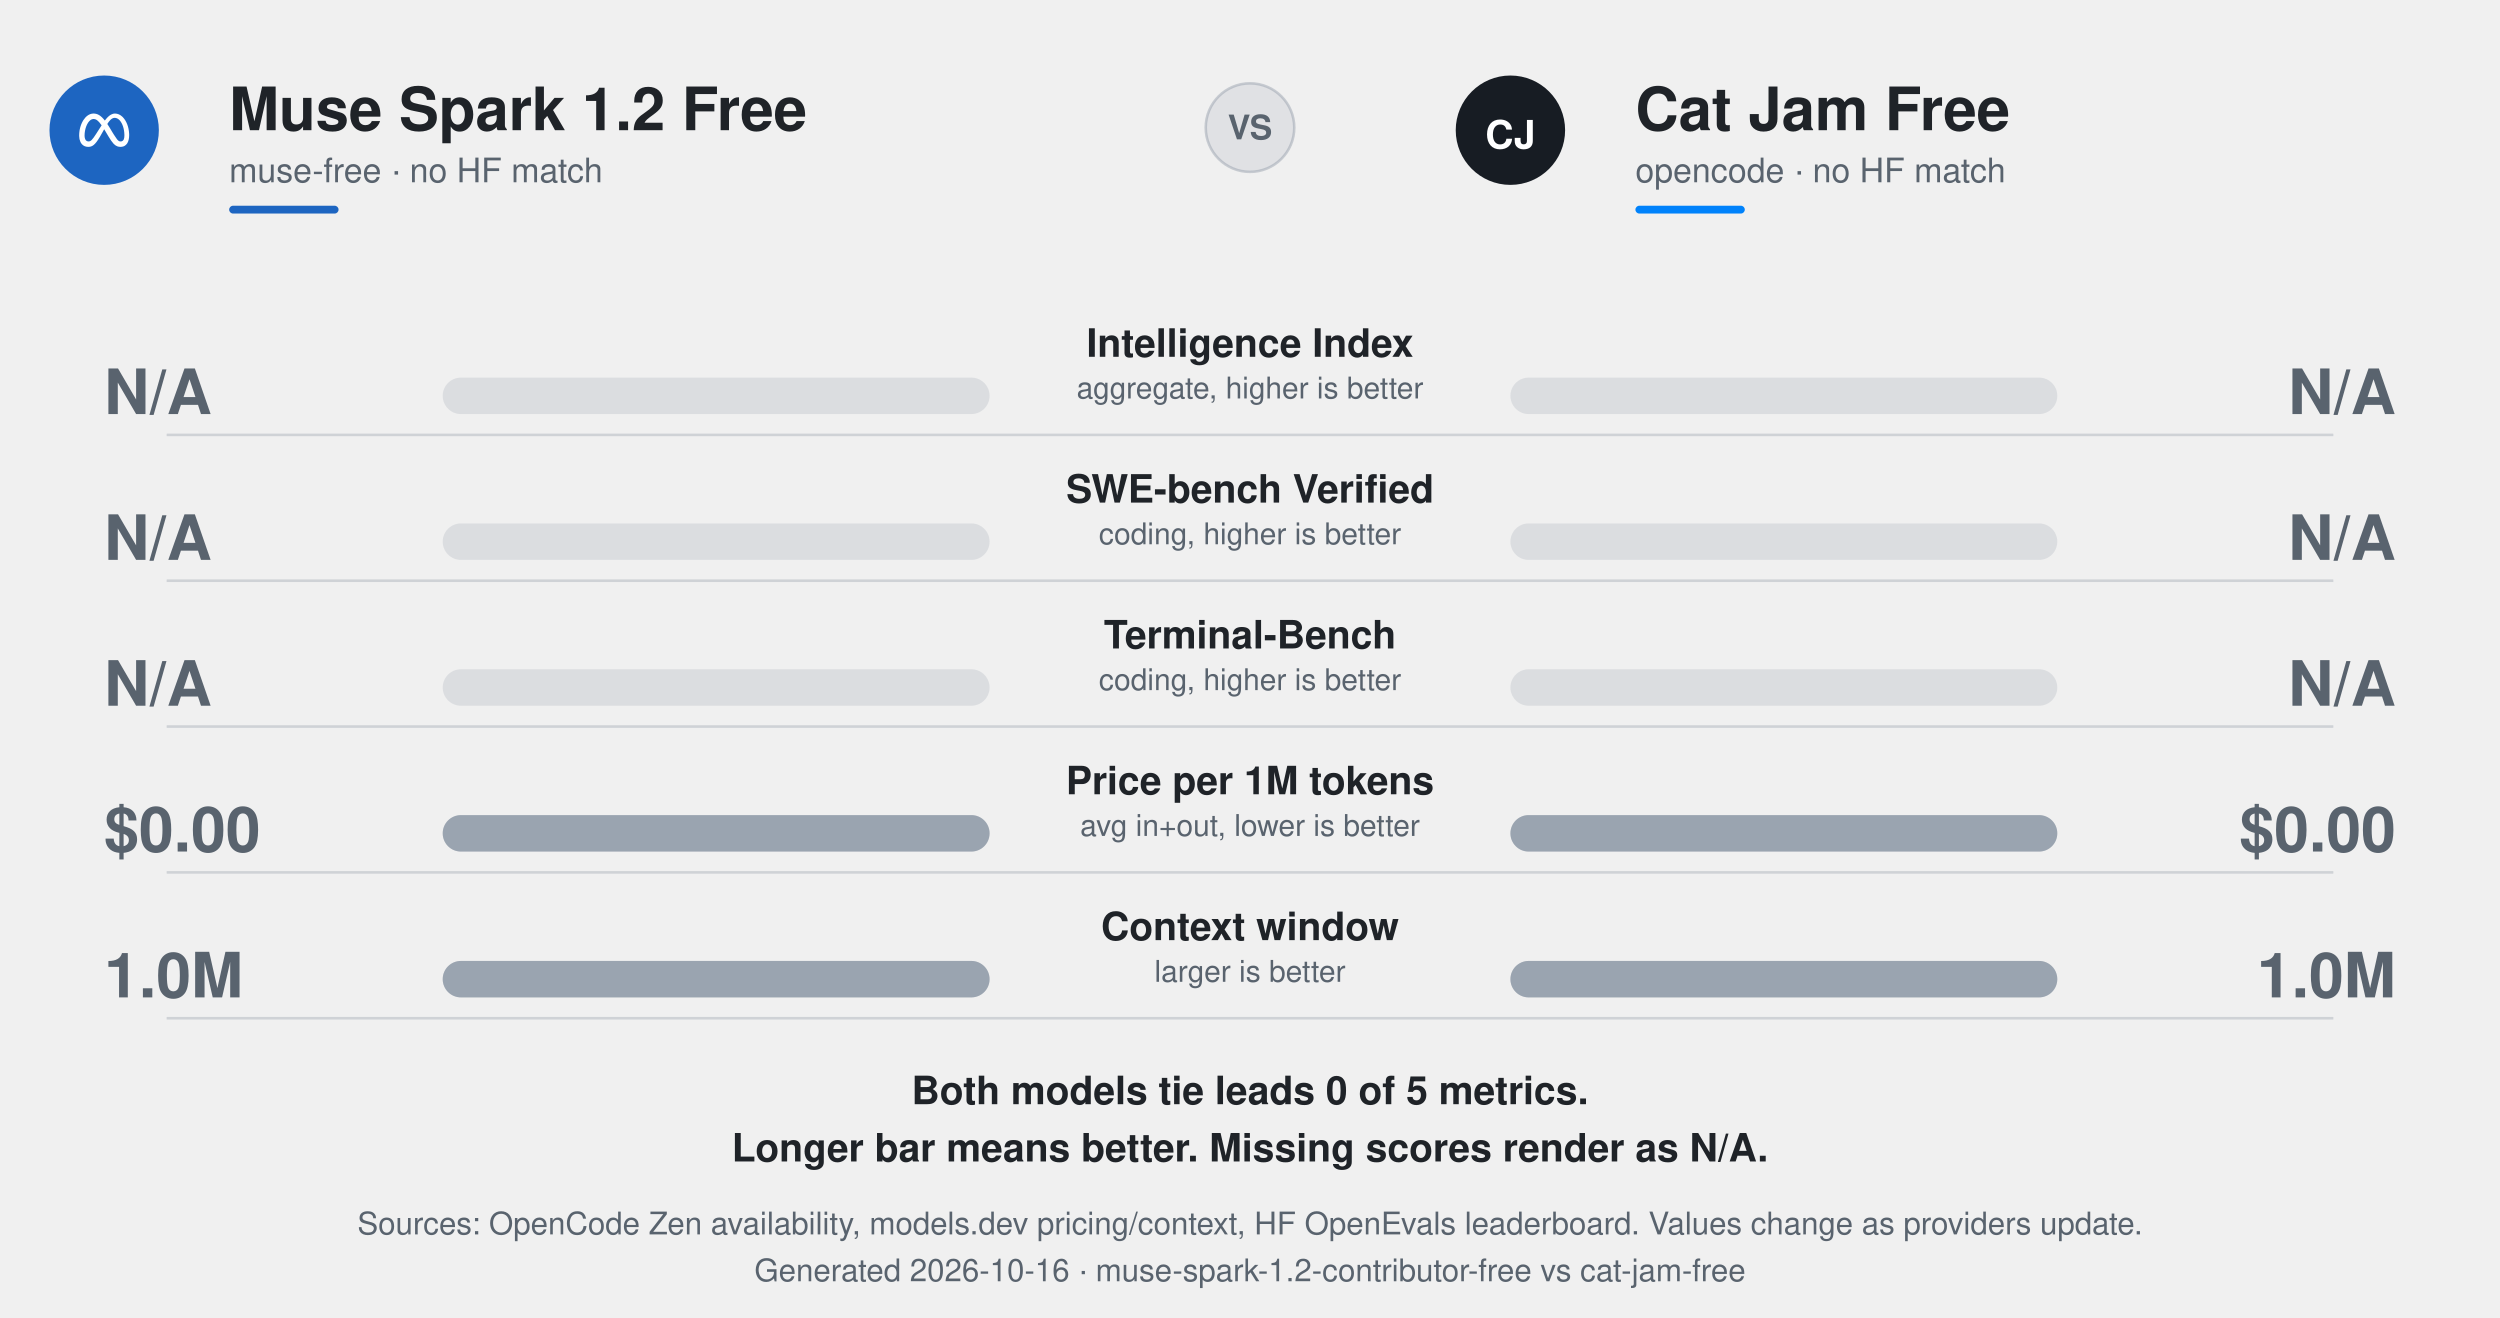
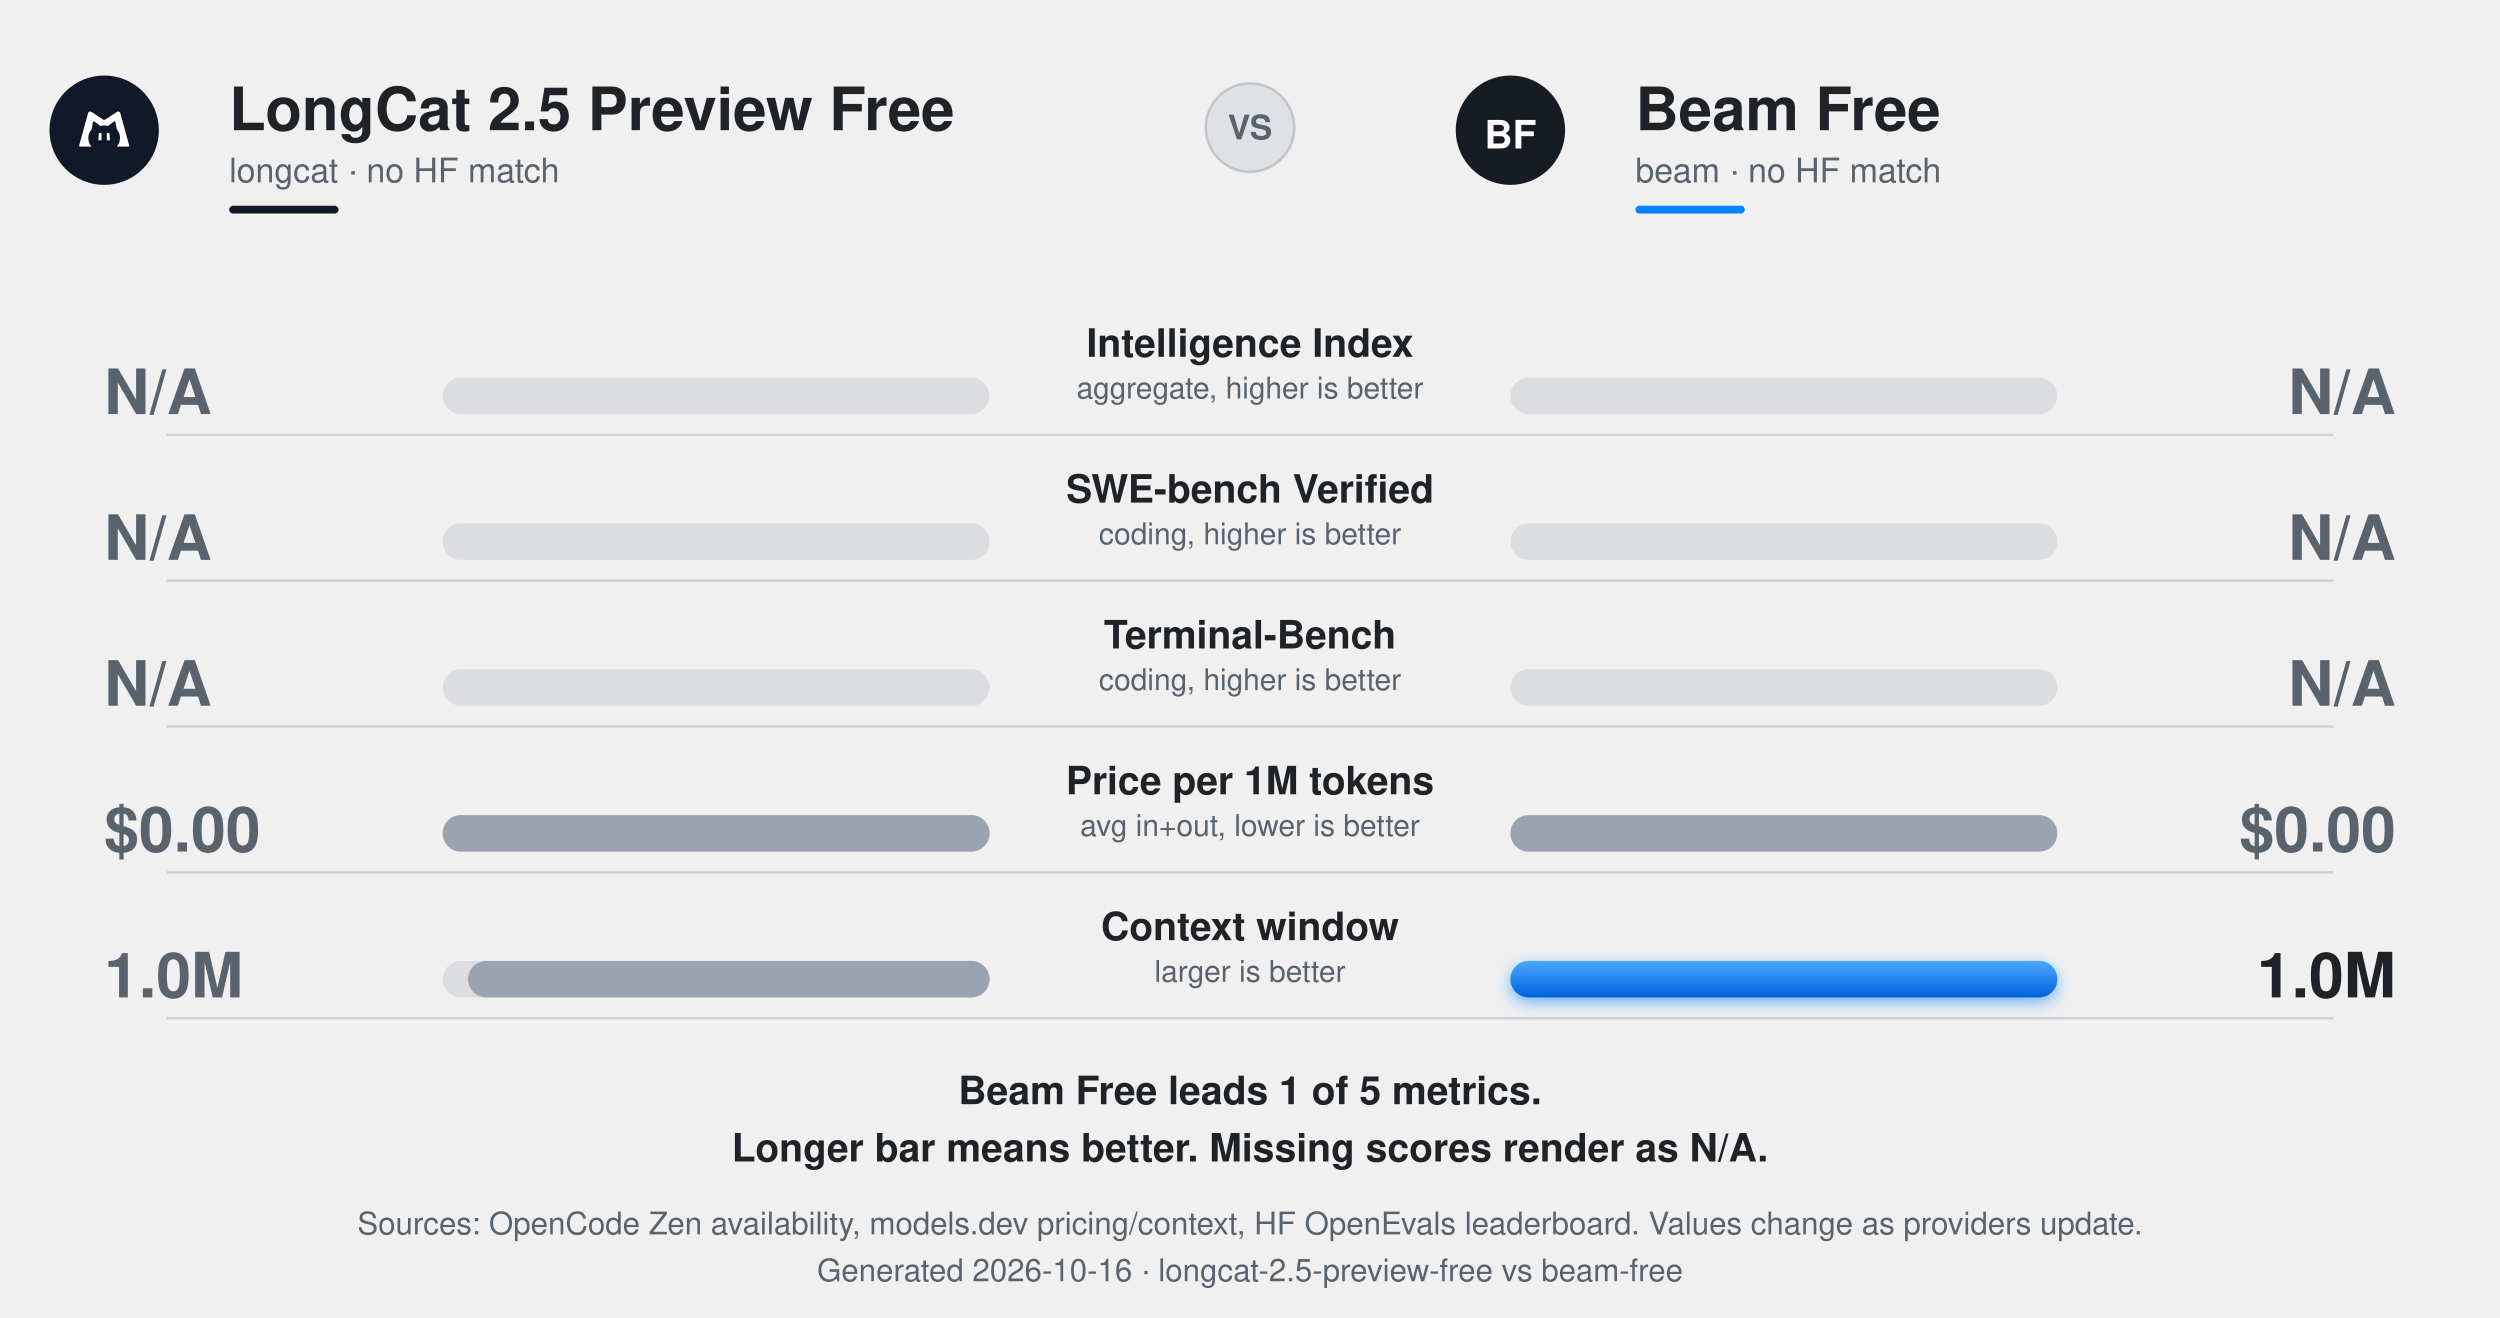
<svg xmlns="http://www.w3.org/2000/svg" width="960" height="506" viewBox="0 0 960 506" role="img" aria-labelledby="t d">
  <defs>
    <linearGradient id="gWin" x1="0" y1="0" x2="0" y2="1">
      <stop offset="0" stop-color="#4aa9ff" />
      <stop offset="1" stop-color="#0062dd" />
    </linearGradient>
    <linearGradient id="gLeft" x1="0" y1="0" x2="0" y2="1">
      <stop offset="0" stop-color="#4a545f" />
      <stop offset="1" stop-color="#171c23" />
    </linearGradient>
    <filter id="glowW" x="-30%" y="-150%" width="160%" height="400%">
      <feDropShadow dx="0" dy="2" stdDeviation="3" flood-color="#0082fb" flood-opacity=".55" />
    </filter>
    <style>
      text{font-variant-numeric:tabular-nums}
      @media (prefers-color-scheme:dark){
        .ink{fill:#f0f6fc}.mute{fill:#9198a1}.win{fill:#f0f6fc}.lose{fill:#8b95a1}
      }
    </style>
  </defs>
  <g font-family="ui-sans-serif,-apple-system,Segoe UI,Helvetica,Arial,sans-serif">
    <g transform="translate(40 50)">
-       <circle r="21" fill="#1d65c1" />
+       <circle r="21" fill="#111827" />
      <g transform="translate(-9.6 -9.6) scale(0.8)" fill="#fff">
-         <path d="M6.897 4c1.915 0 3.516.932 5.43 3.376l.282-.373c.19-.246.383-.484.58-.71l.313-.35C14.588 4.788 15.792 4 17.225 4c1.273 0 2.469.557 3.491 1.516l.218.213c1.73 1.765 2.917 4.71 3.053 8.026l.011.392.002.25c0 1.501-.28 2.759-.818 3.7l-.14.23-.108.153c-.301.42-.664.758-1.086 1.009l-.265.142-.087.04a3.493 3.493 0 01-.302.118 4.117 4.117 0 01-1.33.208c-.524 0-.996-.067-1.438-.215-.614-.204-1.163-.56-1.726-1.116l-.227-.235c-.753-.812-1.534-1.976-2.493-3.586l-1.43-2.41-.544-.895-1.766 3.13-.343.592C7.597 19.156 6.227 20 4.356 20c-1.21 0-2.205-.42-2.936-1.182l-.168-.184c-.484-.573-.837-1.311-1.043-2.189l-.067-.32a8.69 8.69 0 01-.136-1.288L0 14.468c.002-.745.06-1.49.174-2.23l.1-.573c.298-1.53.828-2.958 1.536-4.157l.209-.34c1.177-1.83 2.789-3.053 4.615-3.16L6.897 4zm-.033 2.615l-.201.01c-.83.083-1.606.673-2.252 1.577l-.138.199-.01.018c-.67 1.017-1.185 2.378-1.456 3.845l-.004.022a12.591 12.591 0 00-.207 2.254l.002.188c.004.18.017.36.04.54l.043.291c.092.503.257.908.486 1.208l.117.137c.303.323.698.492 1.17.492 1.1 0 1.796-.676 3.696-3.641l2.175-3.4.454-.701-.139-.198C9.11 7.3 8.084 6.616 6.864 6.616zm10.196-.552l-.176.007c-.635.048-1.223.359-1.82.933l-.196.198c-.439.462-.887 1.064-1.367 1.807l.266.398c.18.274.362.56.55.858l.293.475 1.396 2.335.695 1.114c.583.926 1.03 1.6 1.408 2.082l.213.262c.282.326.529.54.777.673l.102.05c.227.1.457.138.718.138.176.002.35-.023.518-.073.338-.104.61-.32.813-.637l.095-.163.077-.162c.194-.459.29-1.06.29-1.785l-.006-.449c-.08-2.871-.938-5.372-2.2-6.798l-.176-.189c-.67-.683-1.444-1.074-2.27-1.074z" />
+         <path clip-rule="evenodd" d="M.507 19.883a.507.507 0 01-.489-.642L4.29 3.745a1.013 1.013 0 011.533-.578l5.622 3.687a1.013 1.013 0 001.11 0L18.2 3.165a1.013 1.013 0 011.532.58l4.25 15.497a.506.506 0 01-.49.64H18.07a6.297 6.297 0 001.53-4.115v-.177a6.09 6.09 0 00-1.513-4.017l-.697-3.495a.438.438 0 00-.694-.266L14.07 9.781a.748.748 0 01-.654.121 5.156 5.156 0 00-2.833 0 .746.746 0 01-.653-.121L7.302 7.81a.435.435 0 00-.688.269l-.675 3.652a5.36 5.36 0 00-1.539 3.76v.333c0 1.474.527 2.9 1.488 4.02l.032.038H.507z" />
+         <path d="M9.213 16.843h1.52v-3.546h-1.29l-.23 3.546zm5.573 0h-1.52v-3.546h1.29l.23 3.546z" />
      </g>
    </g>
-     <text x="88" y="50" class="ink" fill="#1f2328" font-size="23" font-weight="800">Muse Spark 1.2 Free</text>
-     <text x="88" y="70" class="mute" fill="#59636e" font-size="13">muse-free · no HF match</text>
-     <rect class="ink" fill="#1d65c1" x="88" y="79" width="42" height="3" rx="1.5" />
+     <text x="88" y="50" class="ink" fill="#1f2328" font-size="23" font-weight="800">LongCat 2.5 Preview Free</text>
+     <text x="88" y="70" class="mute" fill="#59636e" font-size="13">longcat · no HF match</text>
+     <rect class="ink" fill="#111827" x="88" y="79" width="42" height="3" rx="1.5" />
    <g transform="translate(580 50)">
      <circle r="21" fill="#171c23" />
-       <text y="7" text-anchor="middle" font-size="15" font-weight="800" fill="#fff">CJ</text>
+       <text y="7" text-anchor="middle" font-size="15" font-weight="800" fill="#fff">BF</text>
    </g>
-     <text x="628" y="50" class="ink" fill="#1f2328" font-size="23" font-weight="800">Cat Jam Free</text>
-     <text x="628" y="70" class="mute" fill="#59636e" font-size="13">opencode · no HF match</text>
+     <text x="628" y="50" class="ink" fill="#1f2328" font-size="23" font-weight="800">Beam Free</text>
+     <text x="628" y="70" class="mute" fill="#59636e" font-size="13">beam · no HF match</text>
    <rect fill="#0082fb" x="628" y="79" width="42" height="3" rx="1.5" />
    <g transform="translate(480 49)">
      <circle r="17" fill="#8892a0" fill-opacity=".15" stroke="#8892a0" stroke-opacity=".4" />
      <text y="4.5" text-anchor="middle" font-size="13" font-weight="800" class="mute" fill="#59636e">VS</text>
    </g>
    <g class="ink" fill="#1f2328" text-anchor="middle" opacity="1">
      <animate attributeName="opacity" values="0;0;1" keyTimes="0;.2;1" dur=".6s" begin="0.150s" fill="freeze" />
      <text x="480" y="137" font-size="15" font-weight="700">Intelligence Index</text>
      <text x="480" y="153" font-size="11.5" class="mute" fill="#59636e">aggregate, higher is better</text>
    </g>
    <rect fill="#8892a0" fill-opacity=".2" x="170" y="145" width="210" height="14" rx="7" />
    <rect fill="#8892a0" fill-opacity=".2" x="580" y="145" width="210" height="14" rx="7" />
    <rect class="loser" fill="#9aa4b0" x="380.00" y="145" width="0.00" height="14" rx="7">
      <animate attributeName="x" values="380;380;380.00" keyTimes="0;.15;1" dur="0.95s" begin="0.150s" calcMode="spline" keySplines="0 0 1 1;.2 .75 .25 1" fill="freeze" />
      <animate attributeName="width" values="0;0;0.00" keyTimes="0;.15;1" dur="0.95s" begin="0.150s" calcMode="spline" keySplines="0 0 1 1;.2 .75 .25 1" fill="freeze" />
    </rect>
    <rect class="loser" fill="#9aa4b0" x="580" y="145" width="0.00" height="14" rx="7">
      <animate attributeName="width" values="0;0;0.00" keyTimes="0;.15;1" dur="0.95s" begin="0.150s" calcMode="spline" keySplines="0 0 1 1;.2 .75 .25 1" fill="freeze" />
    </rect>
    <g class="lose" fill="#59636e" opacity="1">
      <animate attributeName="opacity" values="0;0;1" keyTimes="0;.2;1" dur=".8s" begin="0.150s" fill="freeze" />
      <text x="40" y="159" font-size="24" font-weight="800">N/A</text>
    </g>
    <g class="lose" fill="#59636e" opacity="1">
      <animate attributeName="opacity" values="0;0;1" keyTimes="0;.2;1" dur=".8s" begin="0.150s" fill="freeze" />
      <text x="920" y="159" font-size="24" font-weight="800" text-anchor="end">N/A</text>
    </g>
    <line stroke="#7b8794" stroke-opacity=".28" x1="64" y1="167" x2="896" y2="167" />
    <g class="ink" fill="#1f2328" text-anchor="middle" opacity="1">
      <animate attributeName="opacity" values="0;0;1" keyTimes="0;.2;1" dur=".6s" begin="0.260s" fill="freeze" />
      <text x="480" y="193" font-size="15" font-weight="700">SWE-bench Verified</text>
      <text x="480" y="209" font-size="11.5" class="mute" fill="#59636e">coding, higher is better</text>
    </g>
    <rect fill="#8892a0" fill-opacity=".2" x="170" y="201" width="210" height="14" rx="7" />
    <rect fill="#8892a0" fill-opacity=".2" x="580" y="201" width="210" height="14" rx="7" />
    <rect class="loser" fill="#9aa4b0" x="380.00" y="201" width="0.00" height="14" rx="7">
      <animate attributeName="x" values="380;380;380.00" keyTimes="0;.15;1" dur="1.10s" begin="0.260s" calcMode="spline" keySplines="0 0 1 1;.2 .75 .25 1" fill="freeze" />
      <animate attributeName="width" values="0;0;0.00" keyTimes="0;.15;1" dur="1.10s" begin="0.260s" calcMode="spline" keySplines="0 0 1 1;.2 .75 .25 1" fill="freeze" />
    </rect>
    <rect class="loser" fill="#9aa4b0" x="580" y="201" width="0.00" height="14" rx="7">
      <animate attributeName="width" values="0;0;0.00" keyTimes="0;.15;1" dur="1.10s" begin="0.260s" calcMode="spline" keySplines="0 0 1 1;.2 .75 .25 1" fill="freeze" />
    </rect>
    <g class="lose" fill="#59636e" opacity="1">
      <animate attributeName="opacity" values="0;0;1" keyTimes="0;.2;1" dur=".8s" begin="0.260s" fill="freeze" />
      <text x="40" y="215" font-size="24" font-weight="800">N/A</text>
    </g>
    <g class="lose" fill="#59636e" opacity="1">
      <animate attributeName="opacity" values="0;0;1" keyTimes="0;.2;1" dur=".8s" begin="0.260s" fill="freeze" />
      <text x="920" y="215" font-size="24" font-weight="800" text-anchor="end">N/A</text>
    </g>
    <line stroke="#7b8794" stroke-opacity=".28" x1="64" y1="223" x2="896" y2="223" />
    <g class="ink" fill="#1f2328" text-anchor="middle" opacity="1">
      <animate attributeName="opacity" values="0;0;1" keyTimes="0;.2;1" dur=".6s" begin="0.370s" fill="freeze" />
      <text x="480" y="249" font-size="15" font-weight="700">Terminal-Bench</text>
      <text x="480" y="265" font-size="11.5" class="mute" fill="#59636e">coding, higher is better</text>
    </g>
    <rect fill="#8892a0" fill-opacity=".2" x="170" y="257" width="210" height="14" rx="7" />
    <rect fill="#8892a0" fill-opacity=".2" x="580" y="257" width="210" height="14" rx="7" />
    <rect class="loser" fill="#9aa4b0" x="380.00" y="257" width="0.00" height="14" rx="7">
      <animate attributeName="x" values="380;380;380.00" keyTimes="0;.15;1" dur="1.25s" begin="0.370s" calcMode="spline" keySplines="0 0 1 1;.2 .75 .25 1" fill="freeze" />
      <animate attributeName="width" values="0;0;0.00" keyTimes="0;.15;1" dur="1.25s" begin="0.370s" calcMode="spline" keySplines="0 0 1 1;.2 .75 .25 1" fill="freeze" />
    </rect>
    <rect class="loser" fill="#9aa4b0" x="580" y="257" width="0.00" height="14" rx="7">
      <animate attributeName="width" values="0;0;0.00" keyTimes="0;.15;1" dur="1.25s" begin="0.370s" calcMode="spline" keySplines="0 0 1 1;.2 .75 .25 1" fill="freeze" />
    </rect>
    <g class="lose" fill="#59636e" opacity="1">
      <animate attributeName="opacity" values="0;0;1" keyTimes="0;.2;1" dur=".8s" begin="0.370s" fill="freeze" />
      <text x="40" y="271" font-size="24" font-weight="800">N/A</text>
    </g>
    <g class="lose" fill="#59636e" opacity="1">
      <animate attributeName="opacity" values="0;0;1" keyTimes="0;.2;1" dur=".8s" begin="0.370s" fill="freeze" />
      <text x="920" y="271" font-size="24" font-weight="800" text-anchor="end">N/A</text>
    </g>
    <line stroke="#7b8794" stroke-opacity=".28" x1="64" y1="279" x2="896" y2="279" />
    <g class="ink" fill="#1f2328" text-anchor="middle" opacity="1">
      <animate attributeName="opacity" values="0;0;1" keyTimes="0;.2;1" dur=".6s" begin="0.480s" fill="freeze" />
      <text x="480" y="305" font-size="15" font-weight="700">Price per 1M tokens</text>
      <text x="480" y="321" font-size="11.5" class="mute" fill="#59636e">avg in+out, lower is better</text>
    </g>
    <rect fill="#8892a0" fill-opacity=".2" x="170" y="313" width="210" height="14" rx="7" />
    <rect fill="#8892a0" fill-opacity=".2" x="580" y="313" width="210" height="14" rx="7" />
    <rect class="loser" fill="#9aa4b0" x="170.00" y="313" width="210.00" height="14" rx="7">
      <animate attributeName="x" values="380;380;170.00" keyTimes="0;.15;1" dur="1.40s" begin="0.480s" calcMode="spline" keySplines="0 0 1 1;.2 .75 .25 1" fill="freeze" />
      <animate attributeName="width" values="0;0;210.00" keyTimes="0;.15;1" dur="1.40s" begin="0.480s" calcMode="spline" keySplines="0 0 1 1;.2 .75 .25 1" fill="freeze" />
    </rect>
    <rect class="loser" fill="#9aa4b0" x="580" y="313" width="210.00" height="14" rx="7">
      <animate attributeName="width" values="0;0;210.00" keyTimes="0;.15;1" dur="1.40s" begin="0.480s" calcMode="spline" keySplines="0 0 1 1;.2 .75 .25 1" fill="freeze" />
    </rect>
    <g class="lose" fill="#59636e" opacity="1">
      <animate attributeName="opacity" values="0;0;1" keyTimes="0;.2;1" dur=".8s" begin="0.480s" fill="freeze" />
      <text x="40" y="327" font-size="24" font-weight="800">$0.00</text>
    </g>
    <g class="lose" fill="#59636e" opacity="1">
      <animate attributeName="opacity" values="0;0;1" keyTimes="0;.2;1" dur=".8s" begin="0.480s" fill="freeze" />
      <text x="920" y="327" font-size="24" font-weight="800" text-anchor="end">$0.00</text>
    </g>
    <line stroke="#7b8794" stroke-opacity=".28" x1="64" y1="335" x2="896" y2="335" />
    <g class="ink" fill="#1f2328" text-anchor="middle" opacity="1">
      <animate attributeName="opacity" values="0;0;1" keyTimes="0;.2;1" dur=".6s" begin="0.590s" fill="freeze" />
      <text x="480" y="361" font-size="15" font-weight="700">Context window</text>
      <text x="480" y="377" font-size="11.5" class="mute" fill="#59636e">larger is better</text>
    </g>
    <rect fill="#8892a0" fill-opacity=".2" x="170" y="369" width="210" height="14" rx="7" />
    <rect fill="#8892a0" fill-opacity=".2" x="580" y="369" width="210" height="14" rx="7" />
-     <rect class="loser" fill="#9aa4b0" x="170.00" y="369" width="210.00" height="14" rx="7">
-       <animate attributeName="x" values="380;380;170.00" keyTimes="0;.15;1" dur="1.55s" begin="0.590s" calcMode="spline" keySplines="0 0 1 1;.2 .75 .25 1" fill="freeze" />
-       <animate attributeName="width" values="0;0;210.00" keyTimes="0;.15;1" dur="1.55s" begin="0.590s" calcMode="spline" keySplines="0 0 1 1;.2 .75 .25 1" fill="freeze" />
+     <rect class="loser" fill="#9aa4b0" x="179.73" y="369" width="200.27" height="14" rx="7">
+       <animate attributeName="x" values="380;380;179.73" keyTimes="0;.15;1" dur="1.55s" begin="0.590s" calcMode="spline" keySplines="0 0 1 1;.2 .75 .25 1" fill="freeze" />
+       <animate attributeName="width" values="0;0;200.27" keyTimes="0;.15;1" dur="1.55s" begin="0.590s" calcMode="spline" keySplines="0 0 1 1;.2 .75 .25 1" fill="freeze" />
    </rect>
-     <rect class="loser" fill="#9aa4b0" x="580" y="369" width="210.00" height="14" rx="7">
+     <rect class="bm" fill="url(#gWin)" x="580" y="369" width="210.00" height="14" rx="7" filter="url(#glowW)">
      <animate attributeName="width" values="0;0;210.00" keyTimes="0;.15;1" dur="1.55s" begin="0.590s" calcMode="spline" keySplines="0 0 1 1;.2 .75 .25 1" fill="freeze" />
    </rect>
    <g class="lose" fill="#59636e" opacity="1">
      <animate attributeName="opacity" values="0;0;1" keyTimes="0;.2;1" dur=".8s" begin="0.590s" fill="freeze" />
      <text x="40" y="383" font-size="24" font-weight="800">1.0M</text>
    </g>
-     <g class="lose" fill="#59636e" opacity="1">
+     <g class="win" fill="#1f2328" opacity="1">
      <animate attributeName="opacity" values="0;0;1" keyTimes="0;.2;1" dur=".8s" begin="0.590s" fill="freeze" />
      <text x="920" y="383" font-size="24" font-weight="800" text-anchor="end">1.0M</text>
    </g>
    <line stroke="#7b8794" stroke-opacity=".28" x1="64" y1="391" x2="896" y2="391" />
    <g class="ink" fill="#1f2328" text-anchor="middle" opacity="1">
-       <text x="480" y="424" font-size="15" font-weight="600">Both models tie leads 0 of 5 metrics.</text>
+       <text x="480" y="424" font-size="15" font-weight="600">Beam Free leads 1 of 5 metrics.</text>
      <text x="480" y="446" font-size="15" font-weight="600">Longer bar means better. Missing scores render as N/A.</text>
    </g>
    <g class="mute" fill="#59636e" text-anchor="middle" opacity="1">
      <text x="480" y="474" font-size="12">Sources: OpenCode Zen availability, models.dev pricing/context, HF OpenEvals leaderboard. Values change as providers update.</text>
-       <text x="480" y="492" font-size="12">Generated 2026-10-16 · muse-spark-1.2-contributor-free vs cat-jam-free</text>
+       <text x="480" y="492" font-size="12">Generated 2026-10-16 · longcat-2.5-preview-free vs beam-free</text>
    </g>
  </g>
</svg>
